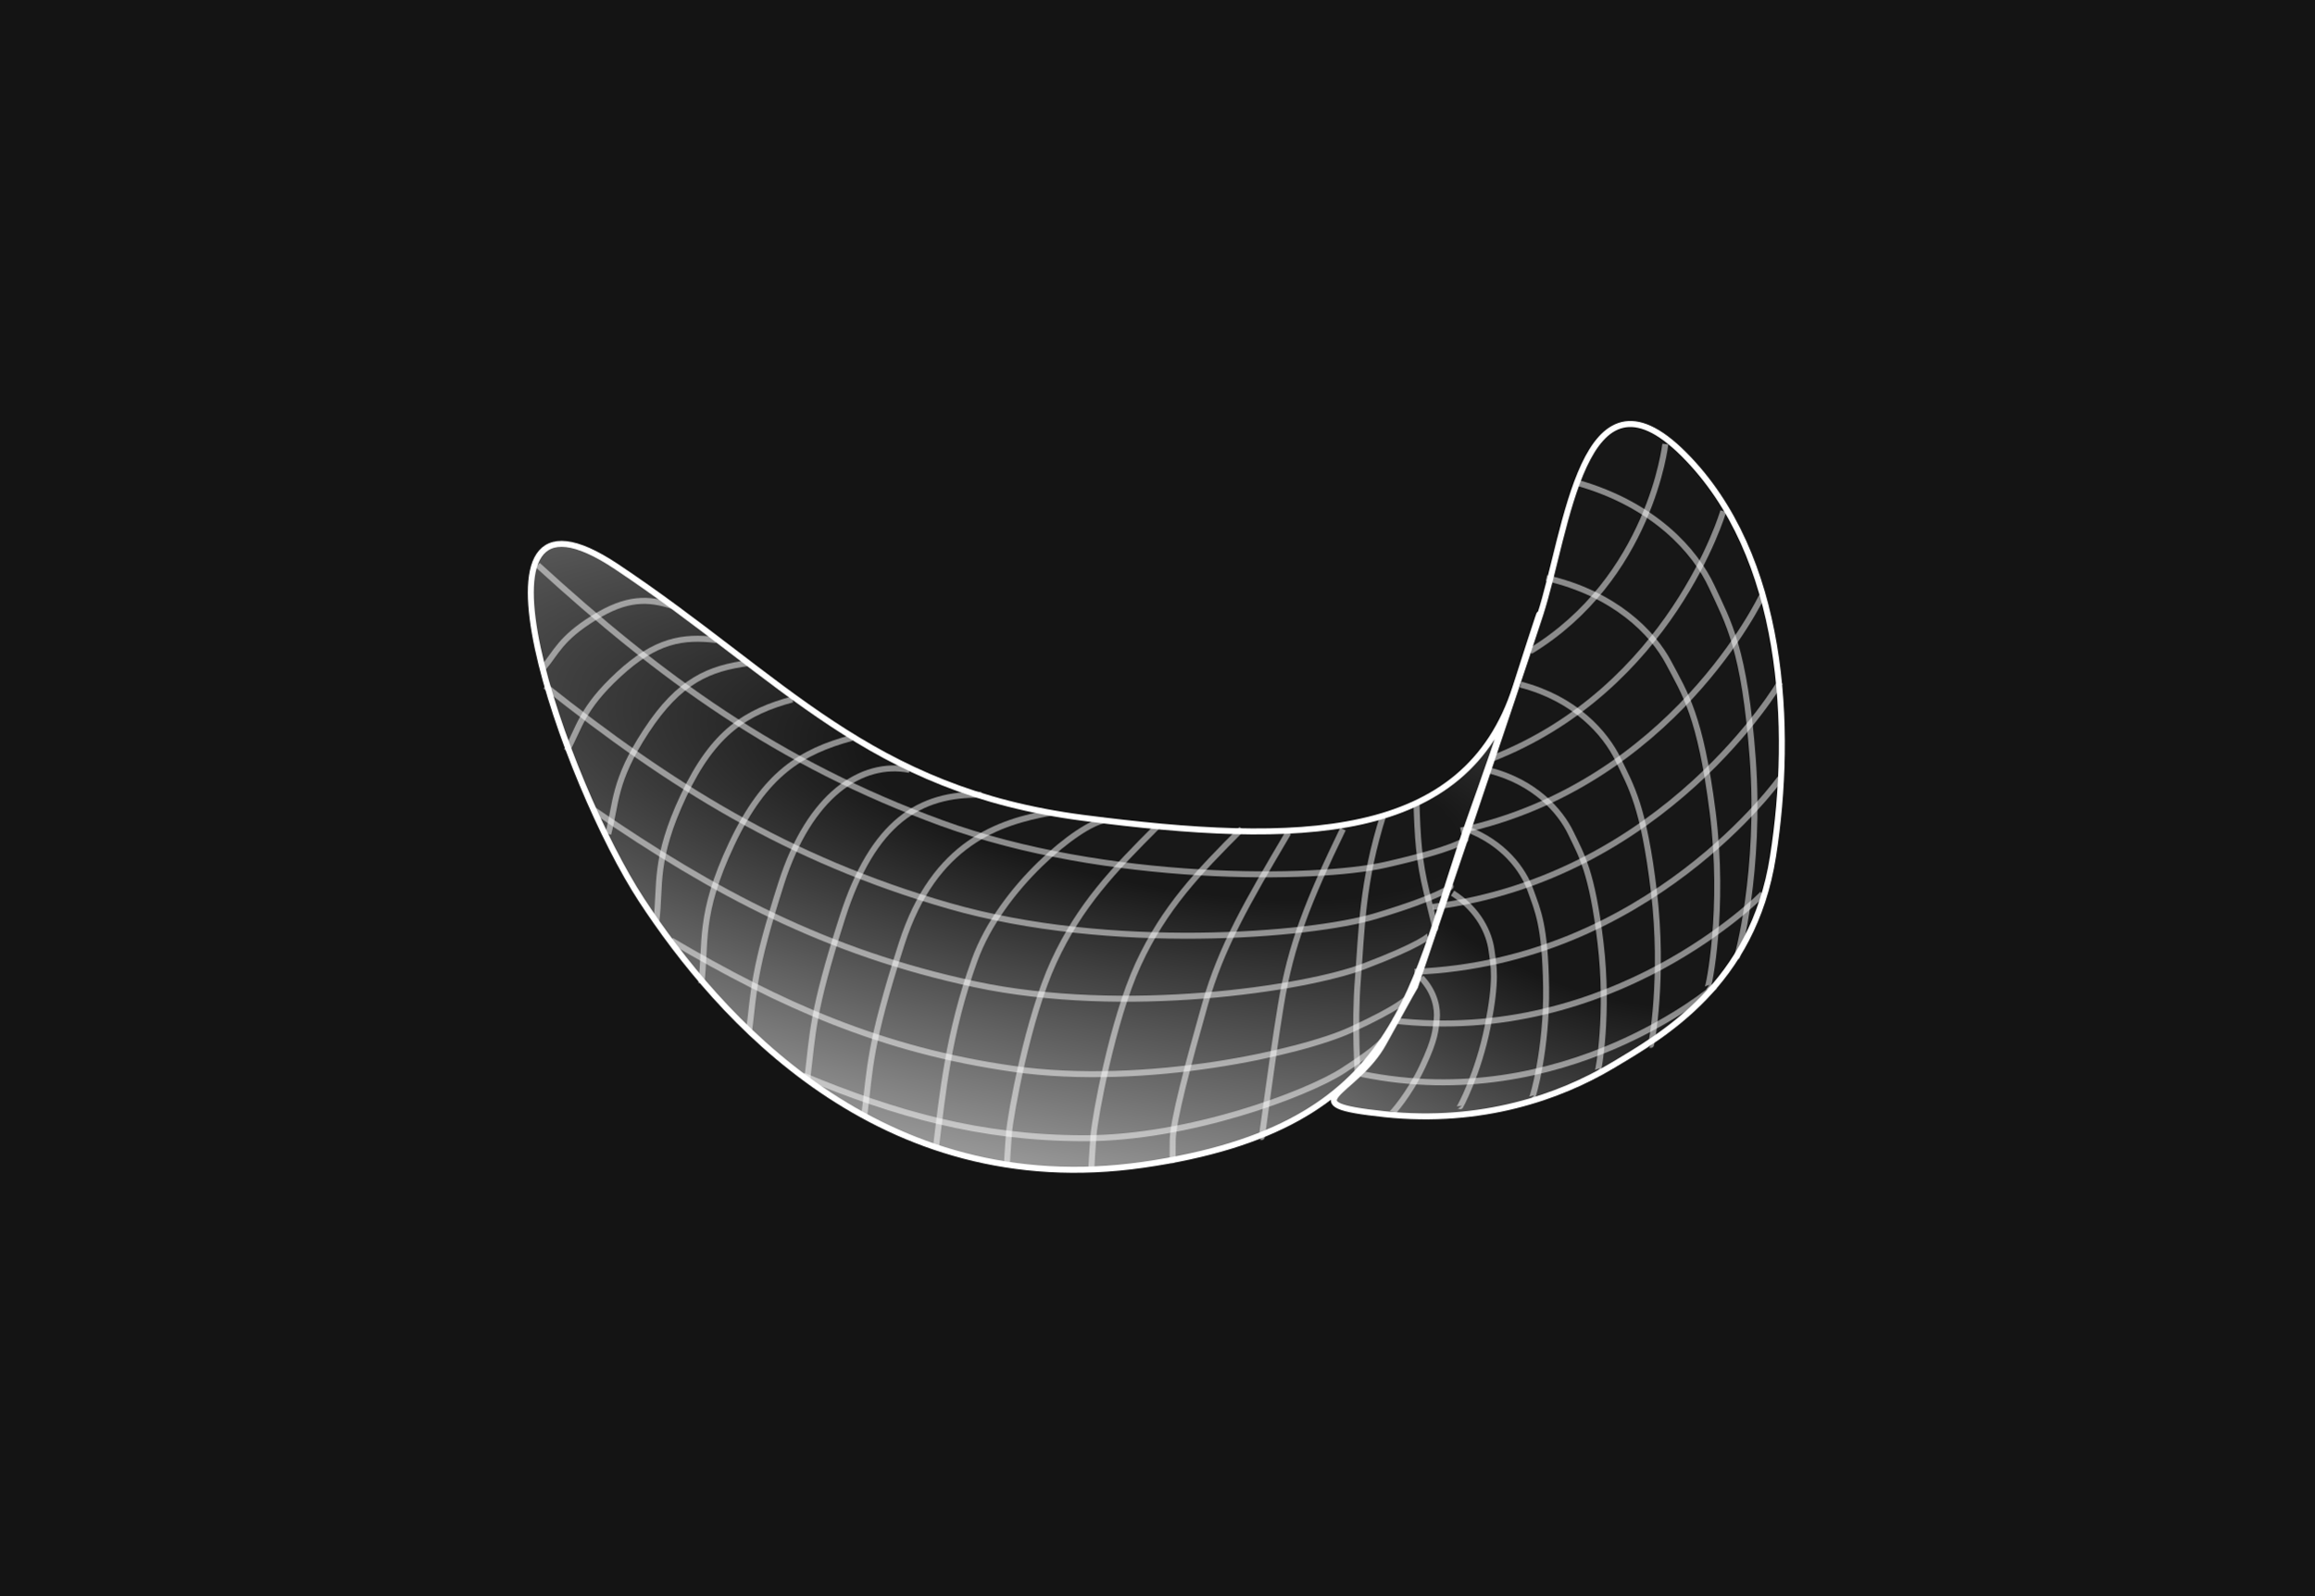
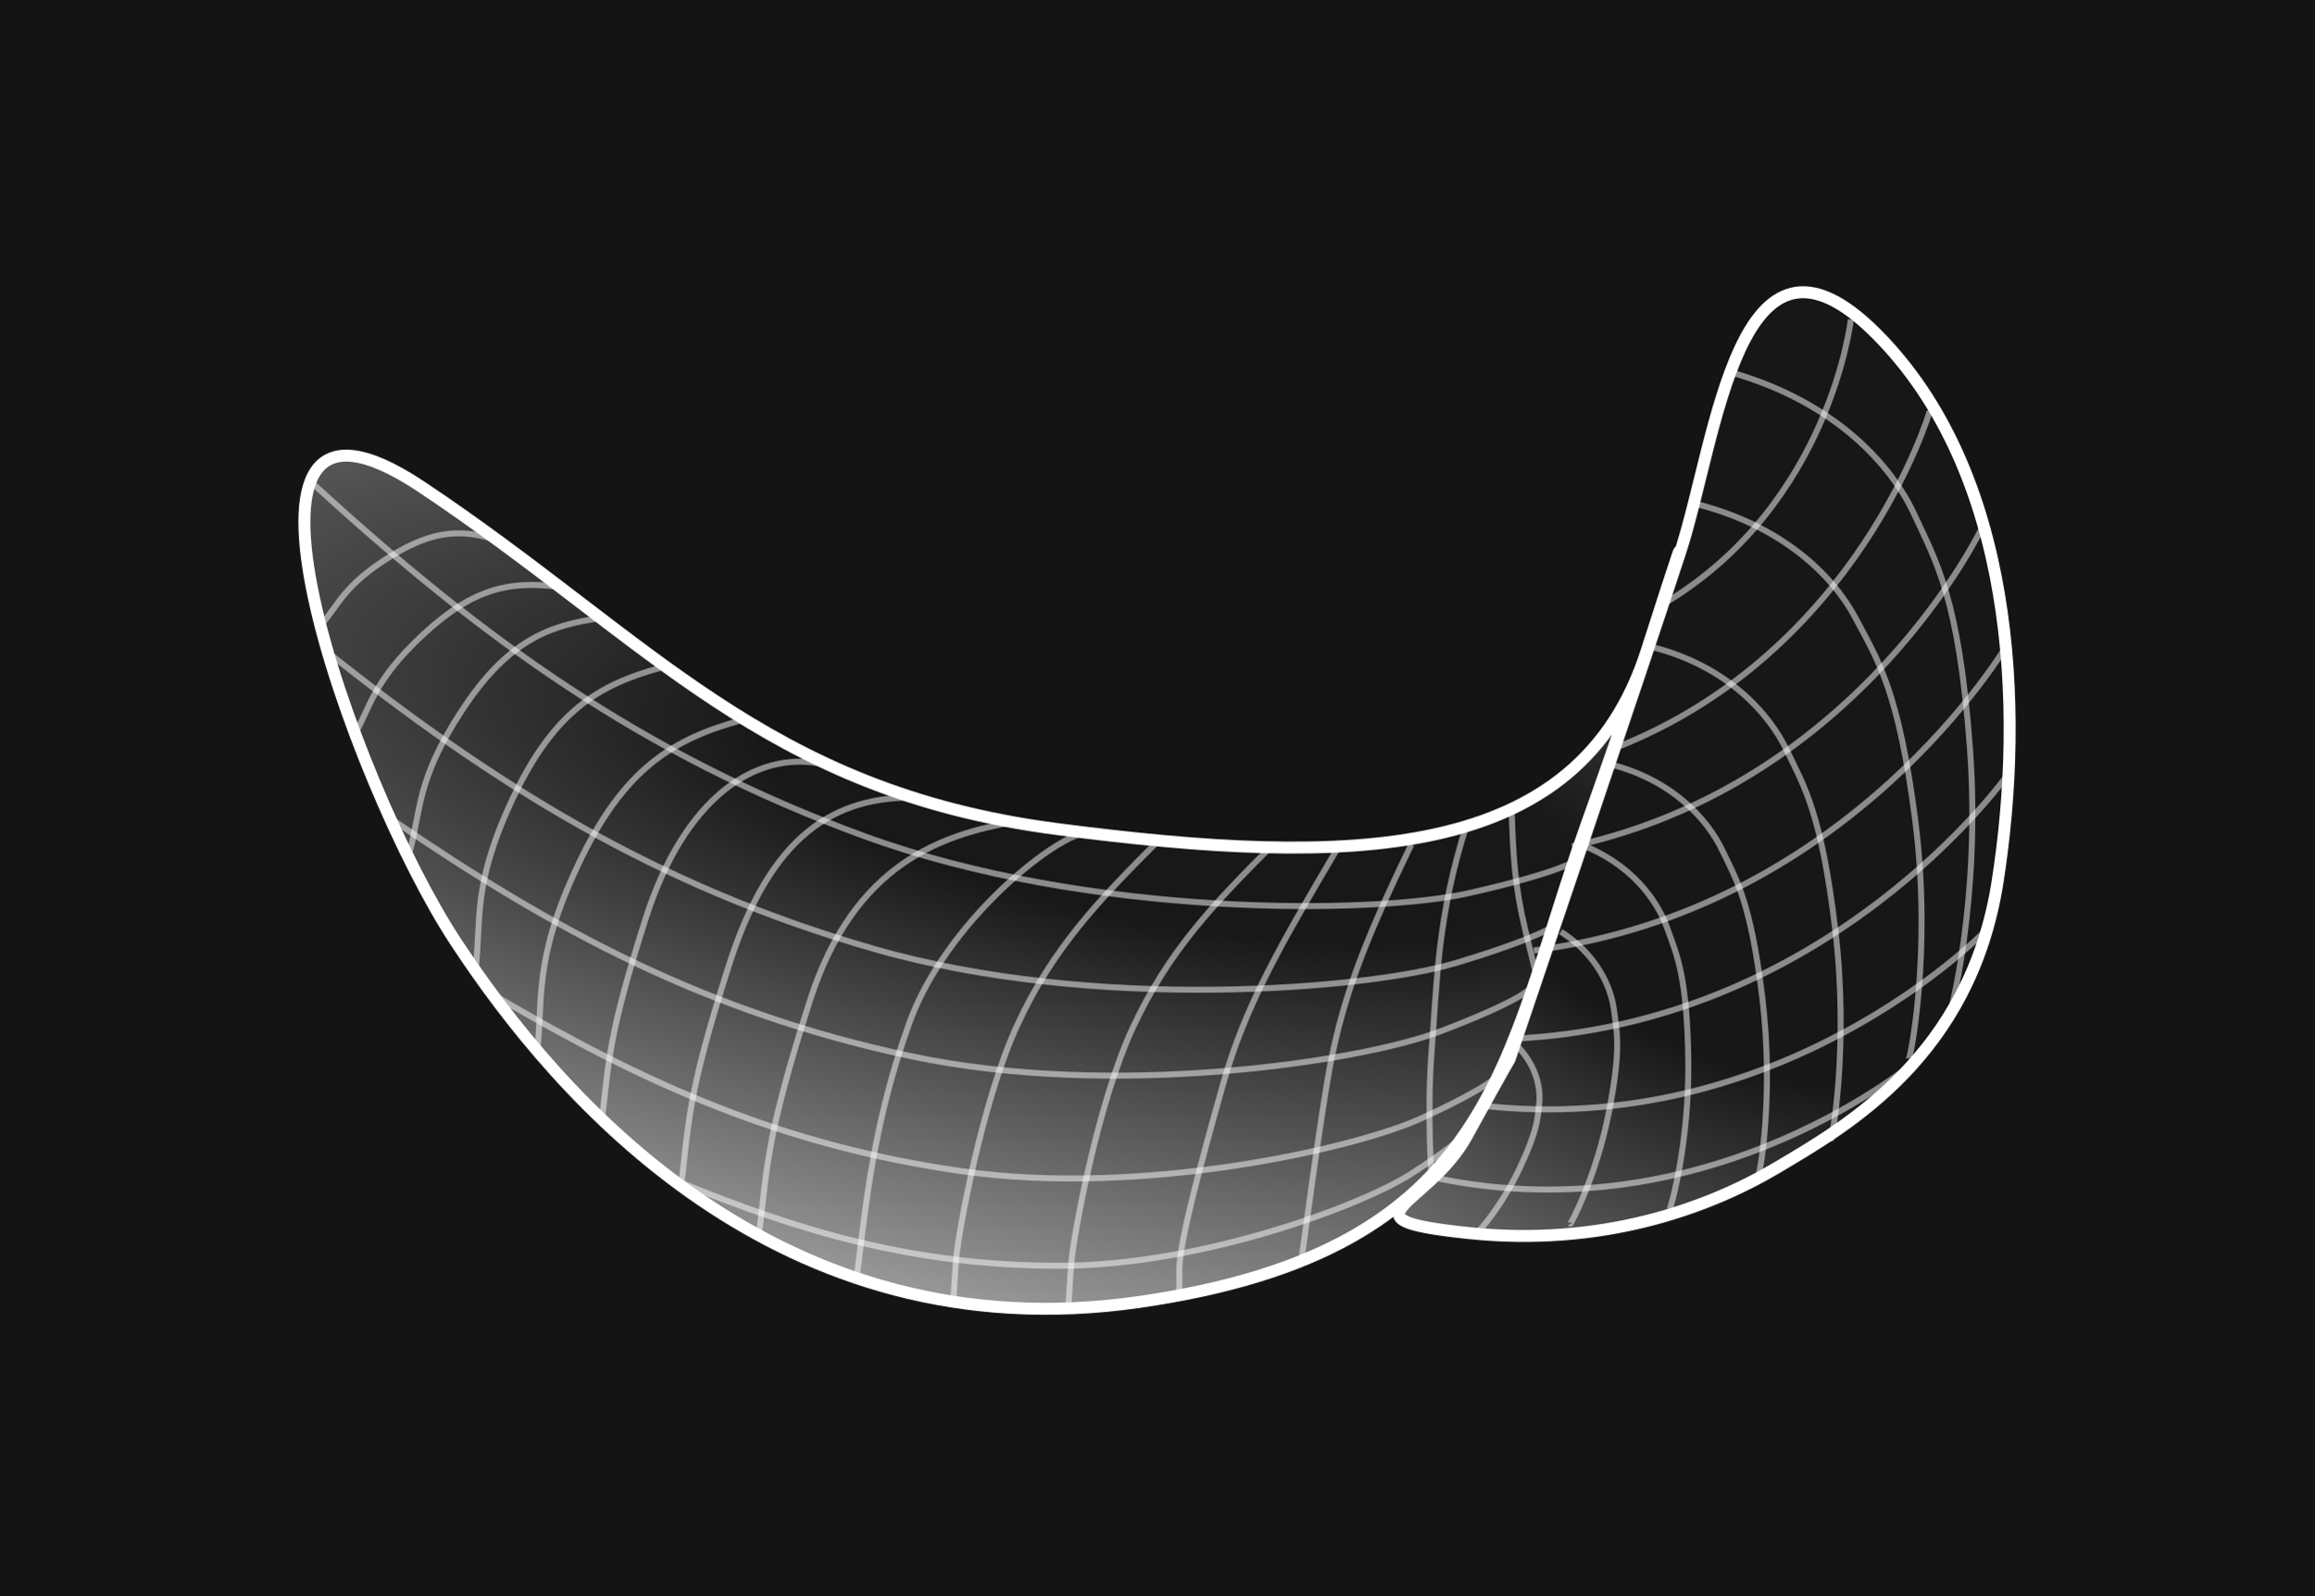
<svg xmlns="http://www.w3.org/2000/svg" width="580" height="400">
  <defs>
    <radialGradient id="svg_63" spreadMethod="pad" cx="0.625" cy="0.403" r="1.488" gradientTransform="rotate(19,0.625,0.4031249) translate(0,0.2196336) scale(1,0.4551724)">
      <stop stop-color="#191919" offset="0.207" />
      <stop stop-color="#e6e6e6" offset="1" />
    </radialGradient>
    <radialGradient id="svg_72" spreadMethod="pad" cx="0.836" cy="0.157" r="1.577" gradientTransform="translate(0,0.05024998) scale(1,0.68)">
      <stop stop-color="#191919" offset="0.641" />
      <stop stop-color="#e6e6e6" offset="1" />
    </radialGradient>
    <filter id="svg_3_blur">
      <feGaussianBlur stdDeviation="0" in="SourceGraphic" />
    </filter>
  </defs>
  <g>
    <rect x="-1" y="-1" width="582" height="402" id="canvas_background" fill="#141414" />
  </g>
  <g>
    <path fill="none" stroke="#000" stroke-width="3" stroke-opacity="null" fill-opacity="null" opacity="0.5" d="m25.714,399.887" id="svg_9" />
    <path fill="#191919" stroke="#ffffff" stroke-width="1.5" stroke-opacity="null" id="svg_40" />
-     <path fill="url(#svg_72)" stroke="#ffffff" stroke-width="1.5" stroke-opacity="null" fill-opacity="0.5" d="m386.029,154.156c6.78,-20.763 10.593,-65.678 36.017,-40.254c25.424,25.424 27.375,68.768 22.352,100.848c-5.023,32.08 -27.672,44.948 -40.524,52.59c-12.852,7.641 -32.468,14.642 -56.857,12.052c-24.389,-2.59 -7.43,-4.75 -0.208,-17.888c7.222,-13.137 7.864,-14.128 7.864,-14.128c0,0 24.576,-72.457 31.356,-93.22l-0,0z" id="svg_43" />
-     <path fill="url(#svg_63)" stroke="#ffffff" stroke-width="1.5" fill-opacity="0.72" d="m368.52,205.084c-15,42 -15.864,77.475 -82,87c-66.136,9.525 -106.729,-37.391 -125.729,-66.391c-19,-29 -48.271,-111.609 -6.271,-83.609c42,28 63,56 117,63c54,7 95.858,6.322 108.358,-32.828c12.5,-39.15 3.642,-9.172 -11.358,32.828z" id="svg_33" />
-     <path fill="none" stroke-width="1.5" stroke-opacity="null" fill-opacity="0.72" opacity="0.5" d="m227.973,193.047c-12.044,-2.334 -25.082,6.282 -32.163,28.439c-7.081,22.157 -6.733,26.42 -8.087,37.254" id="svg_90" stroke="#ffffff" />
-     <path fill="none" stroke-width="1.5" stroke-opacity="null" fill-opacity="0.72" opacity="0.5" d="m245.98,199.297c-15.483,-0.404 -27.201,6.813 -34.88,30.842c-7.68,24.028 -7.302,28.652 -8.77,40.402" id="svg_92" stroke="#ffffff" />
-     <path fill="none" stroke-width="1.5" stroke-opacity="null" fill-opacity="0.72" opacity="0.5" d="m213.496,185.03c-12.666,3.463 -21.772,8.866 -30.146,26.656c-8.374,17.789 -6.311,24.764 -7.58,34.918" id="svg_93" stroke="#ffffff" />
-     <path fill="none" stroke-width="1.5" stroke-opacity="null" fill-opacity="0.72" opacity="0.5" d="m263.171,203.819c-12.468,2.32 -29.013,7.267 -37.204,32.896c-8.191,25.629 -7.788,30.561 -9.355,43.093" id="svg_95" stroke="#ffffff" />
-     <path fill="none" stroke-width="1.5" stroke-opacity="null" fill-opacity="0.72" opacity="0.5" d="m276.722,205.721c-6.098,0.923 -25.832,16.642 -32.467,35.083c-6.634,18.441 -8,33.564 -9.69,47.082" id="svg_96" stroke="#ffffff" />
-     <path fill="none" stroke="#ffffff" stroke-width="1.5" stroke-opacity="null" fill-opacity="0.72" opacity="0.5" d="m290.036,207.246c-10.87,10.87 -19.384,19.746 -25.906,33.877c-6.522,14.13 -10.87,38.406 -11.232,42.935c-0.362,4.529 -0.543,8.333 -0.543,8.333" id="svg_98" />
-     <path fill="none" stroke="#ffffff" stroke-width="1.5" stroke-opacity="null" fill-opacity="0.72" opacity="0.5" d="m311.217,207.869c-10.87,10.87 -19.384,19.746 -25.906,33.877c-6.522,14.13 -10.87,38.406 -11.232,42.935c-0.362,4.529 -0.543,8.333 -0.543,8.333" id="svg_99" />
-     <path fill="none" stroke="#ffffff" stroke-width="1.5" stroke-opacity="null" fill-opacity="0.72" opacity="0.5" d="m322.897,208.827c-10.279,17.444 -16.821,28.658 -20.87,42.986c-4.049,14.329 -8.099,29.281 -8.099,34.265c0,4.984 0,4.984 -0.187,4.859" id="svg_100" />
-     <path fill="none" stroke="#ffffff" stroke-width="1.5" stroke-opacity="null" fill-opacity="0.72" opacity="0.5" d="m336.602,207.892c-8.722,18.067 -13.083,28.969 -15.575,44.232c-2.492,15.263 -4.672,33.33 -4.859,33.205" id="svg_101" />
-     <path fill="none" stroke-width="1.5" stroke-opacity="null" fill-opacity="0.72" opacity="0.5" d="m346.798,204.16c-5.477,17.074 -5.477,29.316 -6.443,41.236c-0.966,11.92 0,24.484 0,24.484" id="svg_102" stroke="#ffffff" />
-     <path fill="none" stroke="#ffffff" stroke-width="1.5" stroke-opacity="null" fill-opacity="0.72" opacity="0.5" d="m355.016,200.928c0.287,9.169 0.573,14.613 2.579,22.923c2.006,8.31 2.292,9.169 2.12,8.94" id="svg_103" />
-     <path fill="none" stroke-width="1.5" stroke-opacity="null" fill-opacity="0.72" opacity="0.5" d="m198.596,175.38c-11.45,3.131 -19.682,8.015 -27.253,24.097c-7.57,16.082 -5.705,22.387 -6.852,31.567" id="svg_112" stroke="#ffffff" />
-     <path fill="none" stroke-width="1.5" stroke-opacity="null" fill-opacity="0.72" opacity="0.5" d="m184.62,163.993c-9.746,2.665 -16.753,6.822 -23.197,20.511c-6.444,13.689 -4.856,19.055 -5.833,26.869" id="svg_113" transform="rotate(8 170.1052,187.6826) " stroke="#ffffff" />
-     <path fill="none" stroke-width="1.5" stroke-opacity="null" fill-opacity="0.72" opacity="0.5" d="m172.981,154.456c-8.19,2.239 -14.078,5.733 -19.493,17.236c-5.415,11.503 -4.081,16.013 -4.901,22.579" id="svg_114" transform="rotate(22 160.7841,174.3639) " stroke="#ffffff" />
-     <path fill="none" stroke-width="1.5" stroke-opacity="null" fill-opacity="0.72" opacity="0.5" d="m161.818,144.374c-6.315,1.727 -10.855,4.421 -15.031,13.29c-4.175,8.87 -3.147,12.347 -3.779,17.41" id="svg_115" transform="rotate(33 152.4128,159.7246) " stroke="#ffffff" />
-     <path fill="none" stroke="#ffffff" stroke-width="1.5" stroke-opacity="null" fill-opacity="0.5" opacity="0.5" d="m134.771,141.699c30.719,28.105 60.131,49.673 101.307,64.706c41.176,15.033 93.791,14.379 111.111,10.458c17.32,-3.922 20.261,-6.209 20.131,-6.405" id="svg_117" />
-     <path fill="none" stroke-width="1.5" stroke-opacity="null" fill-opacity="0.5" opacity="0.5" d="m138.989,164.191c29.441,26.936 57.63,47.607 97.093,62.014c39.464,14.407 89.89,13.781 106.49,10.023c16.6,-3.758 19.419,-5.951 19.293,-6.139" id="svg_118" transform="rotate(-4 250.4294,201.3531) " stroke="#ffffff" />
-     <path fill="none" stroke-width="1.5" stroke-opacity="null" fill-opacity="0.5" opacity="0.5" d="m152.685,188.735c26.818,24.535 52.494,43.365 88.441,56.488c35.947,13.124 81.879,12.553 97,9.129c15.121,-3.424 17.688,-5.421 17.574,-5.592" id="svg_119" transform="rotate(-8 254.1944,222.5854) " stroke="#ffffff" />
-     <path fill="none" stroke-width="1.5" stroke-opacity="null" fill-opacity="0.5" opacity="0.5" d="m172.463,216.763c23.422,21.429 45.848,37.874 77.244,49.336c31.396,11.462 71.513,10.964 84.719,7.974c13.206,-2.99 15.449,-4.734 15.349,-4.884" id="svg_120" transform="rotate(-12 261.1205,246.3276) " stroke="#ffffff" />
-     <path fill="none" stroke-width="1.5" stroke-opacity="null" fill-opacity="0.5" opacity="0.5" d="m205.027,244.437c18.443,16.874 36.102,29.823 60.824,38.849c24.722,9.026 56.311,8.633 66.71,6.279c10.399,-2.354 12.165,-3.728 12.086,-3.846" id="svg_121" transform="rotate(-20 274.8389,267.7172) " stroke="#ffffff" />
-     <path fill="none" stroke="#ffffff" stroke-width="1.5" stroke-opacity="null" fill-opacity="0.5" d="m341.228,269.298c50.822,10.535 88.596,-21.93 88.596,-21.93" id="svg_124" opacity="0.5" />
-     <path fill="none" stroke-width="1.5" stroke-opacity="null" fill-opacity="0.5" d="m347.964,251.799c54.554,11.309 95.103,-23.54 95.103,-23.54" id="svg_125" opacity="0.5" transform="rotate(-5 395.516,241.1574) " stroke="#ffffff" />
-     <path fill="none" stroke-width="1.5" stroke-opacity="null" fill-opacity="0.5" d="m350.328,231.843c57.736,11.969 100.65,-24.913 100.65,-24.913" id="svg_126" opacity="0.5" transform="rotate(-14 400.6531,220.5816) " stroke="#ffffff" />
-     <path fill="none" stroke-width="1.5" stroke-opacity="null" fill-opacity="0.5" d="m352.725,211.638c57.736,11.969 100.65,-24.913 100.65,-24.913" id="svg_127" opacity="0.5" transform="rotate(-19 403.0504,200.376) " stroke="#ffffff" />
-     <path fill="none" stroke-width="1.5" stroke-opacity="null" fill-opacity="0.5" d="m357.9,190.278c53.25,11.039 92.829,-22.977 92.829,-22.977" id="svg_129" opacity="0.5" transform="rotate(-24 404.3148,179.8914) " stroke="#ffffff" />
-     <path fill="none" stroke-width="1.5" stroke-opacity="null" fill-opacity="0.5" d="m362.156,169.269c47.343,9.814 82.533,-20.429 82.533,-20.429" id="svg_130" opacity="0.5" transform="rotate(-33 403.422,160.0339) " stroke="#ffffff" />
-     <path fill="none" stroke="#ffffff" stroke-width="1.5" stroke-opacity="null" fill-opacity="0.5" opacity="0.5" d="m395.481,121.096c19.178,5.479 29.452,17.123 33.562,26.027c4.11,8.904 8.219,15.411 10.274,43.151c2.055,27.74 -3.767,50 -4.041,49.795" id="svg_131" />
-     <path fill="none" stroke-width="1.5" stroke-opacity="null" fill-opacity="0.5" opacity="0.5" d="m390.314,143.849c16.862,4.818 25.895,15.055 29.508,22.884c3.613,7.829 7.226,13.549 9.033,37.939c1.807,24.389 -3.312,43.961 -3.553,43.78" id="svg_132" transform="rotate(-3 409.7771,196.1506) " stroke="#ffffff" />
-     <path stroke="#ffffff" fill="none" stroke-width="1.5" stroke-opacity="null" fill-opacity="0.5" opacity="0.5" d="m383.527,170.79c13.406,4.242 20.588,13.255 23.461,20.148c2.873,6.893 5.745,11.93 7.182,33.404c1.436,21.474 -2.633,38.706 -2.825,38.547" id="svg_1" transform="rotate(-3 399.0013,216.8403) " />
-     <path stroke="#ffffff" fill="none" stroke-width="1.5" stroke-opacity="null" fill-opacity="0.5" opacity="0.5" d="m375.366,192.489c11.148,3.527 17.121,11.023 19.51,16.755c2.389,5.732 4.778,9.921 5.972,27.778c1.194,17.857 -2.19,32.187 -2.349,32.055" id="svg_2" transform="rotate(-3 388.2342,230.7835) " />
-     <path stroke="#ffffff" transform="rotate(15 365.7707,251.087) " filter="url(#svg_3_blur)" fill="none" stroke-width="1.5" stroke-opacity="null" fill-opacity="0.5" opacity="0.5" d="m357.112,225.321c7.501,2.373 11.519,7.417 13.127,11.273c1.607,3.857 3.215,6.675 4.018,18.69c0.804,12.015 -1.473,21.657 -1.581,21.568" id="svg_3" />
-     <path stroke="#ffffff" transform="rotate(3 376.8794,241.5618) " fill="none" stroke-width="1.5" stroke-opacity="null" fill-opacity="0.5" opacity="0.5" d="m365.721,208.355c9.667,3.059 14.846,9.559 16.918,14.529c2.072,4.97 4.143,8.603 5.179,24.088c1.036,15.485 -1.899,27.911 -2.037,27.796" id="svg_4" />
-     <path stroke="#ffffff" transform="rotate(29 353.0388,262.4277) " filter="url(#svg_3_blur)" fill="none" stroke-width="1.5" stroke-opacity="null" fill-opacity="0.5" opacity="0.5" d="m347.447,245.787c4.844,1.533 7.44,4.79 8.478,7.281c1.038,2.491 2.076,4.311 2.595,12.071c0.519,7.76 -0.952,13.987 -1.021,13.929" id="svg_5" />
-     <path stroke="#ffffff" fill="none" stroke-width="1.5" stroke-opacity="null" fill-opacity="0.5" d="m370.848,144.582c34.542,7.161 60.217,-14.905 60.217,-14.905" id="svg_7" opacity="0.5" transform="rotate(-43 400.9563,137.8441) " />
+     <g stroke="null" id="svg_8">
+       <path stroke="#ffffff" fill="url(#svg_72)" stroke-width="3" stroke-opacity="null" fill-opacity="0.5" d="m421.126,138.484c9.241,-28.3 14.439,-89.521 49.092,-54.868c34.653,34.653 37.314,93.733 30.467,137.459c-6.847,43.726 -37.717,61.266 -55.236,71.682c-17.518,10.416 -44.255,19.957 -77.498,16.427c-33.243,-3.531 -10.127,-6.475 -0.283,-24.381c9.844,-17.907 10.718,-19.257 10.718,-19.257c0,0 33.498,-98.762 42.739,-127.062l-0,0z" id="svg_43" />
+       <path stroke="#ffffff" fill="url(#svg_63)" stroke-width="3" fill-opacity="0.72" d="m397.261,207.901c-20.446,57.247 -21.624,105.6 -111.769,118.584c-90.145,12.984 -145.476,-50.965 -171.373,-90.493c-25.898,-39.528 -65.795,-152.127 -8.547,-113.962c57.247,38.165 85.871,76.33 159.475,85.871c73.604,9.541 130.658,8.617 147.696,-44.746c17.038,-53.363 4.964,-12.502 -15.481,44.746z" id="svg_33" />
+       <path stroke="#ffffff" fill="none" stroke-width="1.5" stroke-opacity="null" fill-opacity="0.72" opacity="0.5" d="m205.691,191.494c-16.416,-3.182 -34.187,8.563 -43.84,38.763c-9.652,30.2 -9.177,36.012 -11.023,50.779" id="svg_90" />
+       <path stroke="#ffffff" fill="none" stroke-width="1.5" stroke-opacity="null" fill-opacity="0.72" opacity="0.5" d="m230.235,200.012c-21.104,-0.551 -37.076,9.287 -47.543,42.038c-10.467,32.751 -9.953,39.054 -11.954,55.069" id="svg_92" />
+       <path stroke="#ffffff" fill="none" stroke-width="1.5" stroke-opacity="null" fill-opacity="0.72" opacity="0.5" d="m185.958,180.566c-17.264,4.721 -29.676,12.085 -41.09,36.332c-11.414,24.248 -8.602,33.754 -10.332,47.595" id="svg_93" />
+       <path stroke="#ffffff" fill="none" stroke-width="1.5" stroke-opacity="null" fill-opacity="0.72" opacity="0.5" d="m253.667,206.176c-16.994,3.163 -39.546,9.905 -50.71,44.839c-11.165,34.933 -10.616,41.656 -12.751,58.737" id="svg_95" />
+       <path stroke="#ffffff" fill="none" stroke-width="1.5" stroke-opacity="null" fill-opacity="0.72" opacity="0.5" d="m272.137,208.769c-8.312,1.258 -35.21,22.683 -44.253,47.819c-9.043,25.135 -10.905,45.749 -13.208,64.174" id="svg_96" />
+       <path stroke="#ffffff" fill="none" stroke-width="1.5" stroke-opacity="null" fill-opacity="0.72" opacity="0.5" d="m290.284,210.848c-14.816,14.816 -26.421,26.915 -35.31,46.175c-8.889,19.26 -14.816,52.348 -15.309,58.521c-0.494,6.173 -0.741,11.359 -0.741,11.359" id="svg_98" />
+       <path stroke="#ffffff" fill="none" stroke-width="1.5" stroke-opacity="null" fill-opacity="0.72" opacity="0.5" d="m319.156,211.697c-14.816,14.816 -26.421,26.915 -35.31,46.175c-8.889,19.26 -14.816,52.348 -15.309,58.521c-0.494,6.173 -0.741,11.359 -0.741,11.359" id="svg_99" />
+       <path stroke="#ffffff" fill="none" stroke-width="1.5" stroke-opacity="null" fill-opacity="0.72" opacity="0.5" d="m335.075,213.002c-14.011,23.776 -22.927,39.061 -28.447,58.592c-5.52,19.531 -11.039,39.91 -11.039,46.704c0,6.793 0,6.793 -0.255,6.623" id="svg_100" />
+       <path stroke="#ffffff" fill="none" stroke-width="1.5" stroke-opacity="null" fill-opacity="0.72" opacity="0.5" d="m353.756,211.729c-11.888,24.626 -17.832,39.486 -21.229,60.29c-3.397,20.804 -6.369,45.43 -6.623,45.26" id="svg_101" />
+       <path stroke="#ffffff" fill="none" stroke-width="1.5" stroke-opacity="null" fill-opacity="0.72" opacity="0.5" d="m367.653,206.641c-7.465,23.273 -7.465,39.959 -8.782,56.206c-1.317,16.247 0,33.372 0,33.372" id="svg_102" />
+       <path stroke="#ffffff" fill="none" stroke-width="1.5" stroke-opacity="null" fill-opacity="0.72" opacity="0.5" d="m378.854,202.236c0.391,12.498 0.781,19.919 3.515,31.245c2.734,11.326 3.124,12.498 2.89,12.186" id="svg_103" />
+       <path stroke="#ffffff" fill="none" stroke-width="1.5" stroke-opacity="null" fill-opacity="0.72" opacity="0.5" d="m165.649,167.413c-15.607,4.268 -26.828,10.925 -37.146,32.845c-10.319,21.92 -7.776,30.514 -9.34,43.026" id="svg_112" />
+       <path stroke="#ffffff" fill="none" stroke-width="1.5" stroke-opacity="null" fill-opacity="0.72" opacity="0.5" d="m150.901,154.96c-13.66,1.748 -23.907,6.031 -35.201,23.285c-11.294,17.254 -10.169,24.799 -12.97,35.16" id="svg_113" />
+       <path stroke="#ffffff" fill="none" stroke-width="1.5" stroke-opacity="null" fill-opacity="0.72" opacity="0.5" d="m139.69,147.097c-11.494,-1.352 -20.719,0.057 -33.436,11.829c-12.717,11.772 -13.333,18.153 -17.723,26.032" id="svg_114" />
+       <path stroke="#ffffff" fill="none" stroke-width="1.5" stroke-opacity="null" fill-opacity="0.72" opacity="0.5" d="m124.847,135.509c-8.501,-2.714 -15.691,-3.005 -27.049,4.034c-11.358,7.04 -12.763,11.779 -17.245,17.096" id="svg_115" />
+       <path stroke="#ffffff" fill="none" stroke-width="1.5" stroke-opacity="null" fill-opacity="0.5" opacity="0.5" d="m78.654,121.505c41.871,38.307 81.96,67.706 138.085,88.196c56.125,20.49 127.84,19.599 151.448,14.254c23.608,-5.345 27.617,-8.463 27.439,-8.731" id="svg_117" />
+       <path stroke="#ffffff" fill="none" stroke-width="1.5" stroke-opacity="null" fill-opacity="0.5" opacity="0.5" d="m81.24,162.882c42.593,33.825 82.886,59.253 137.916,75.09c55.029,15.838 123.534,10.191 145.748,3.503c22.214,-6.689 25.838,-9.938 25.65,-10.181" id="svg_118" />
+       <path stroke="#ffffff" fill="none" stroke-width="1.5" stroke-opacity="null" fill-opacity="0.5" opacity="0.5" d="m97.996,205.322c40.852,28.03 79.081,48.574 130.091,59.469c51.01,10.895 112.899,1.411 132.659,-6.078c19.76,-7.489 22.847,-10.672 22.66,-10.881" id="svg_119" />
+       <path stroke="#ffffff" fill="none" stroke-width="1.5" stroke-opacity="null" fill-opacity="0.5" opacity="0.5" d="m124.292,249.825c37.3,21.932 71.86,37.503 116.966,43.887c45.107,6.384 98.451,-5.649 115.211,-13.378c16.76,-7.729 19.255,-10.69 19.08,-10.861" id="svg_120" />
+       <path stroke="#ffffff" fill="none" stroke-width="1.5" stroke-opacity="null" fill-opacity="0.5" opacity="0.5" d="m169.301,295.999c31.489,13.014 60.144,21.369 96.016,21.404c35.872,0.035 76.15,-15.194 88.372,-23.057c12.222,-7.864 13.843,-10.446 13.688,-10.56" id="svg_121" />
+       <path stroke="#ffffff" fill="none" stroke-width="1.5" stroke-opacity="null" fill-opacity="0.5" d="m360.061,295.427c69.272,14.36 120.76,-29.891 120.76,-29.891" id="svg_124" opacity="0.5" />
+       <path stroke="#ffffff" fill="none" stroke-width="1.5" stroke-opacity="null" fill-opacity="0.5" d="m370.754,277.168c75.42,8.875 126.339,-43.262 126.339,-43.262" id="svg_125" opacity="0.5" />
+       <path stroke="#ffffff" fill="none" stroke-width="1.5" stroke-opacity="null" fill-opacity="0.5" d="m378.216,260.513c80.305,-3.209 124.899,-66.138 124.899,-66.138" id="svg_126" opacity="0.5" />
+       <path stroke="#ffffff" fill="none" stroke-width="1.5" stroke-opacity="null" fill-opacity="0.5" d="m384.467,238.33c79.72,-10.196 118.66,-76.772 118.66,-76.772" id="svg_127" opacity="0.5" />
+       <path stroke="#ffffff" fill="none" stroke-width="1.5" stroke-opacity="null" fill-opacity="0.5" d="m394.014,212.228c72.426,-15.776 102.851,-80.075 102.851,-80.075" id="svg_129" opacity="0.5" />
+       <path stroke="#ffffff" fill="none" stroke-width="1.5" stroke-opacity="null" fill-opacity="0.5" d="m404.516,187.687c61.406,-23.927 79.18,-84.622 79.18,-84.622" id="svg_130" opacity="0.5" />
+       <path stroke="#ffffff" fill="none" stroke-width="1.5" stroke-opacity="null" fill-opacity="0.5" opacity="0.5" d="m434.01,93.423c26.14,7.469 40.144,23.34 45.746,35.476c5.602,12.137 11.203,21.006 14.004,58.816c2.801,37.81 -5.135,68.152 -5.508,67.872" id="svg_131" />
+       <path stroke="#ffffff" fill="none" stroke-width="1.5" stroke-opacity="null" fill-opacity="0.5" opacity="0.5" d="m423.273,125.921c23.295,5.355 36.321,18.645 41.797,29.043c5.477,10.398 10.803,17.928 15.002,50.996c4.199,33.069 -1.372,60.074 -1.713,59.845" id="svg_132" />
+       <path stroke="#ffffff" fill="none" stroke-width="1.5" stroke-opacity="null" fill-opacity="0.5" opacity="0.5" d="m414.46,162.347c18.551,4.817 28.969,16.574 33.371,25.751c4.402,9.177 8.672,15.829 12.159,44.956c3.487,29.127 -0.823,52.873 -1.095,52.67" id="svg_1" />
+       <path stroke="#ffffff" fill="none" stroke-width="1.5" stroke-opacity="null" fill-opacity="0.5" opacity="0.5" d="m403.885,191.723c15.426,4.006 24.09,13.783 27.751,21.415c3.661,7.632 7.211,13.163 10.111,37.384c2.9,24.221 -0.685,43.968 -0.911,43.8" id="svg_2" />
+       <path stroke="#ffffff" filter="url(#svg_3_blur)" fill="none" stroke-width="1.5" stroke-opacity="null" fill-opacity="0.5" opacity="0.5" d="m391.204,233.627c9.039,5.771 12.55,13.829 13.306,19.473c0.756,5.645 1.878,9.922 -1.303,26.025c-3.181,16.103 -9.58,27.993 -9.69,27.838" id="svg_3" />
+       <path stroke="#ffffff" fill="none" stroke-width="1.5" stroke-opacity="null" fill-opacity="0.5" opacity="0.5" d="m395.835,211.625c12.941,4.853 19.526,14.07 21.991,20.983c2.465,6.913 5.026,12.005 5.331,33.157c0.305,21.151 -4.576,37.856 -4.756,37.69" id="svg_4" />
+       <path stroke="#ffffff" filter="url(#svg_3_blur)" fill="none" stroke-width="1.5" stroke-opacity="null" fill-opacity="0.5" opacity="0.5" d="m380.49,262.529c4.762,5.029 5.704,10.627 5.295,14.282c-0.408,3.655 -0.374,6.511 -4.883,16.105c-4.509,9.594 -10.377,16.045 -10.422,15.931" id="svg_5" />
+       <path stroke="#ffffff" fill="none" stroke-width="1.5" stroke-opacity="null" fill-opacity="0.5" d="m417.722,150.956c41.09,-24.972 46.172,-70.835 46.172,-70.835" id="svg_7" opacity="0.5" />
+     </g>
  </g>
</svg>
